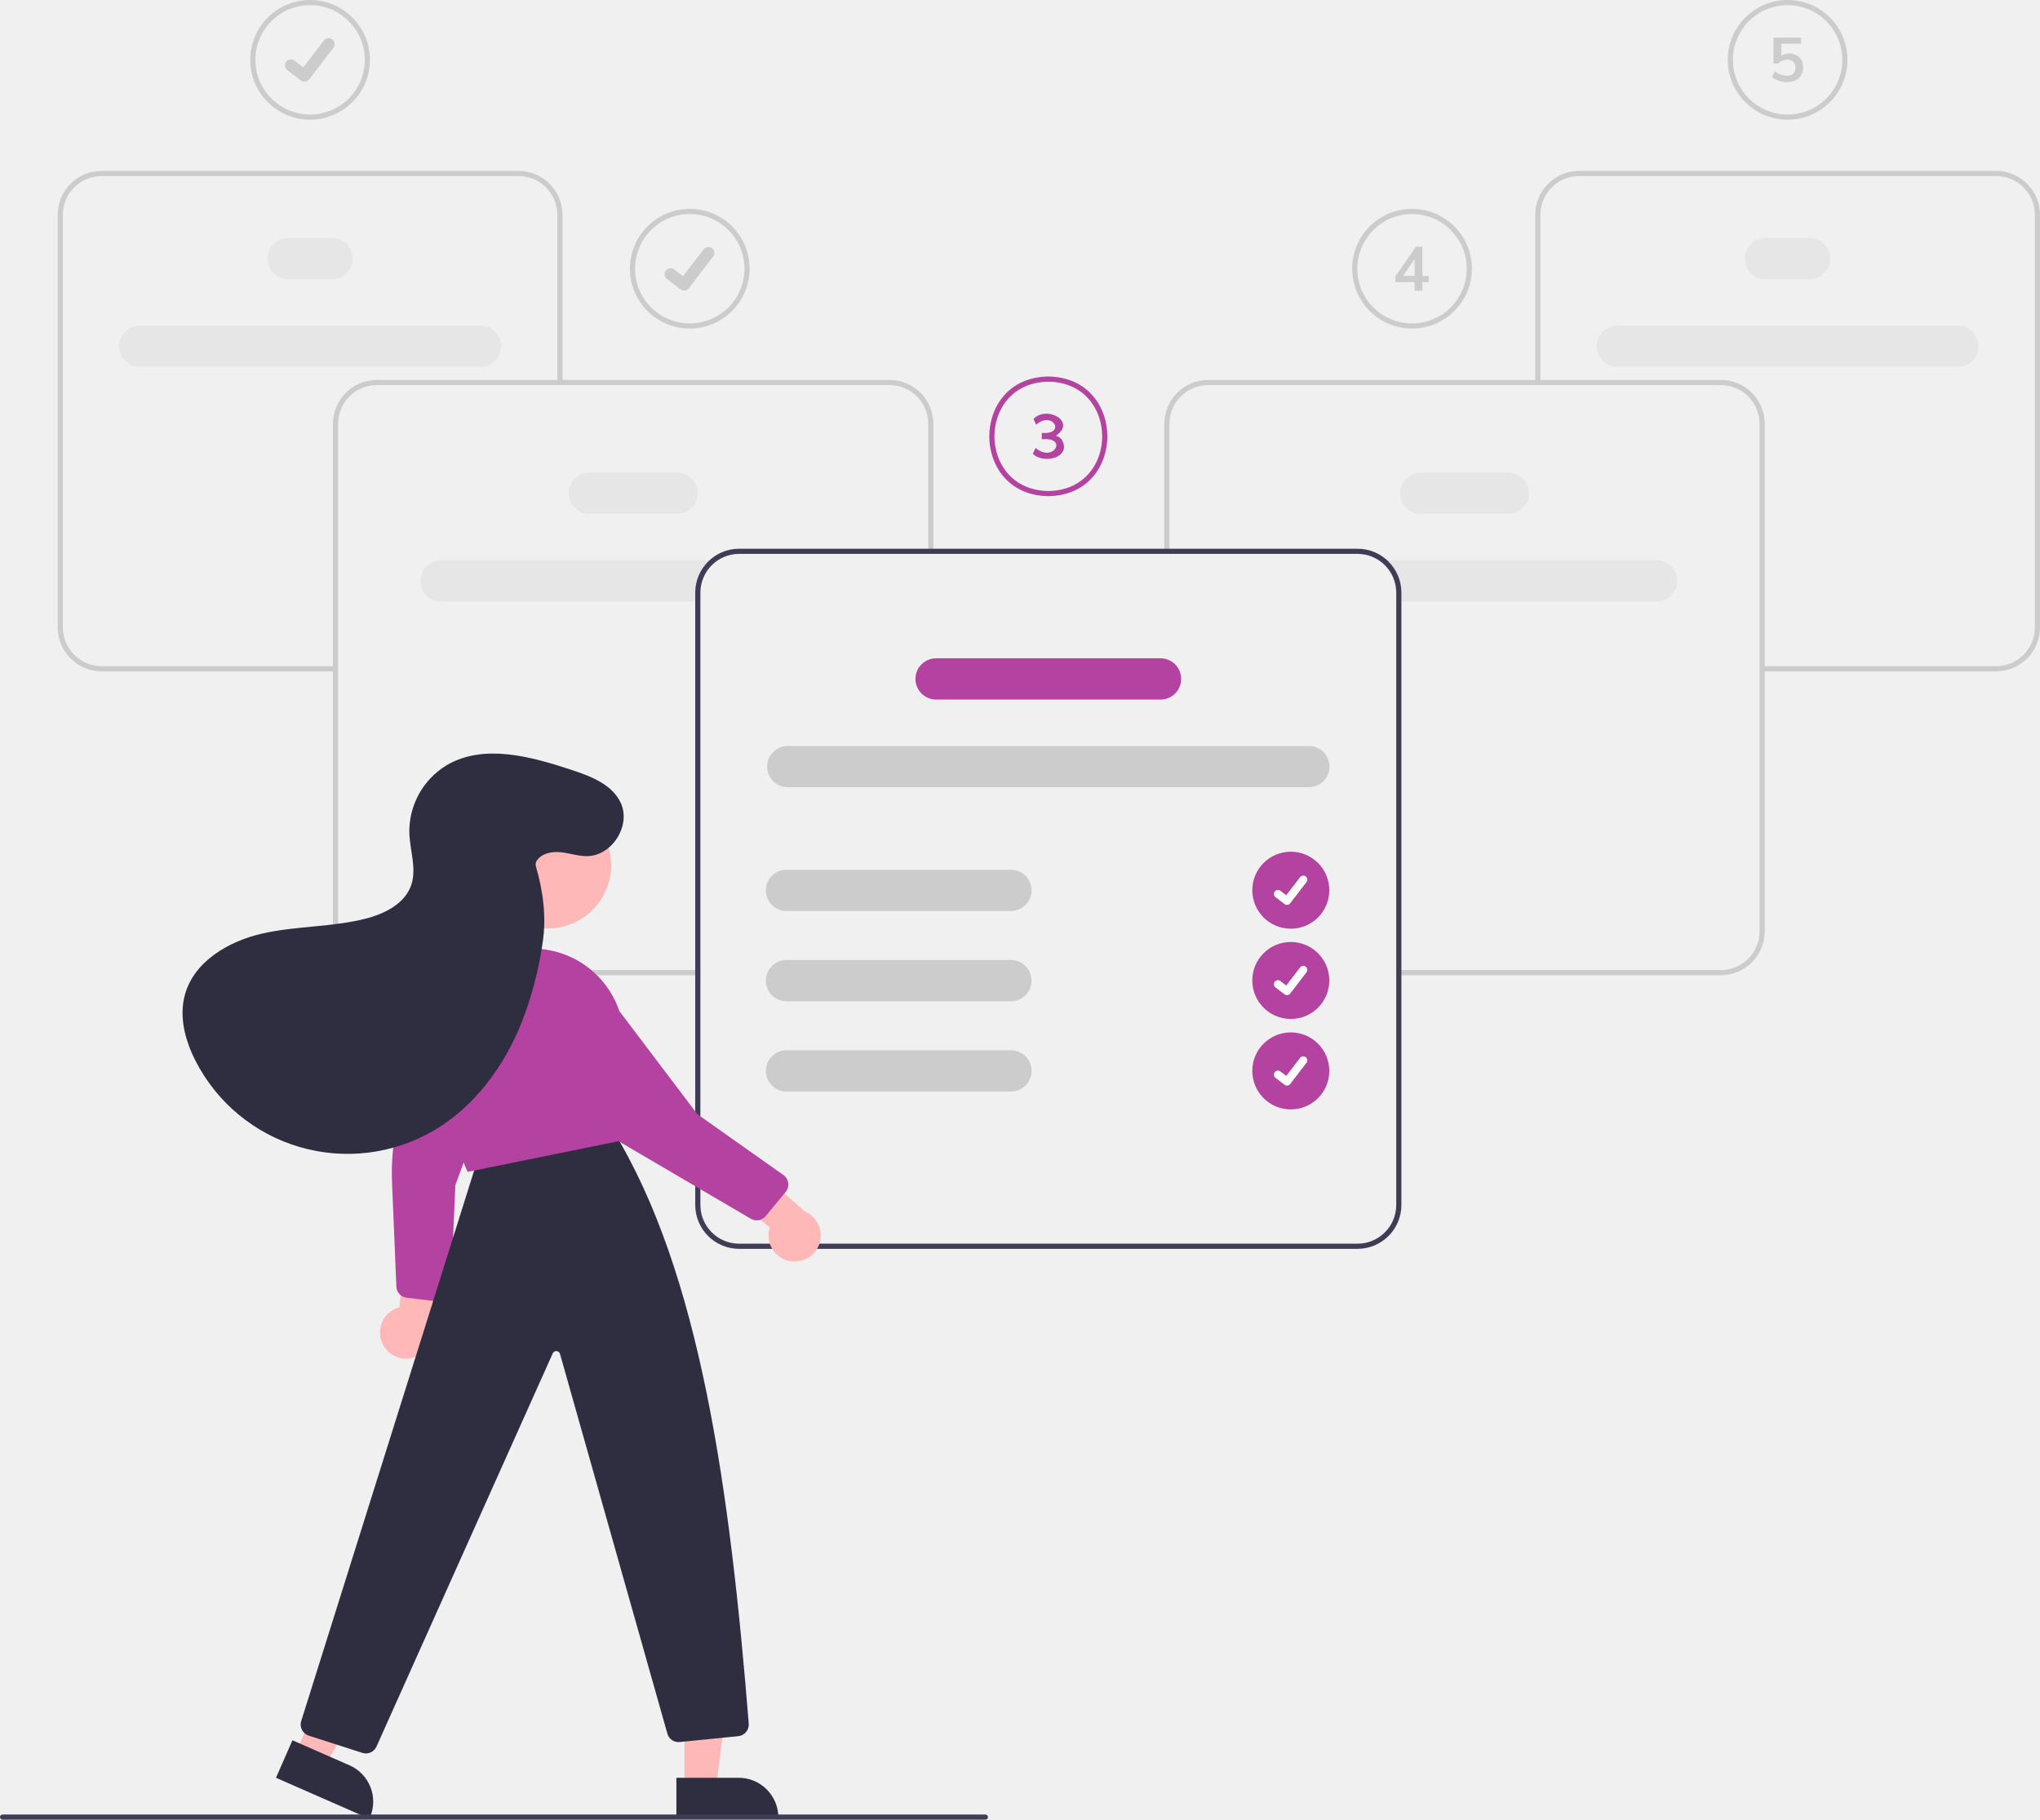
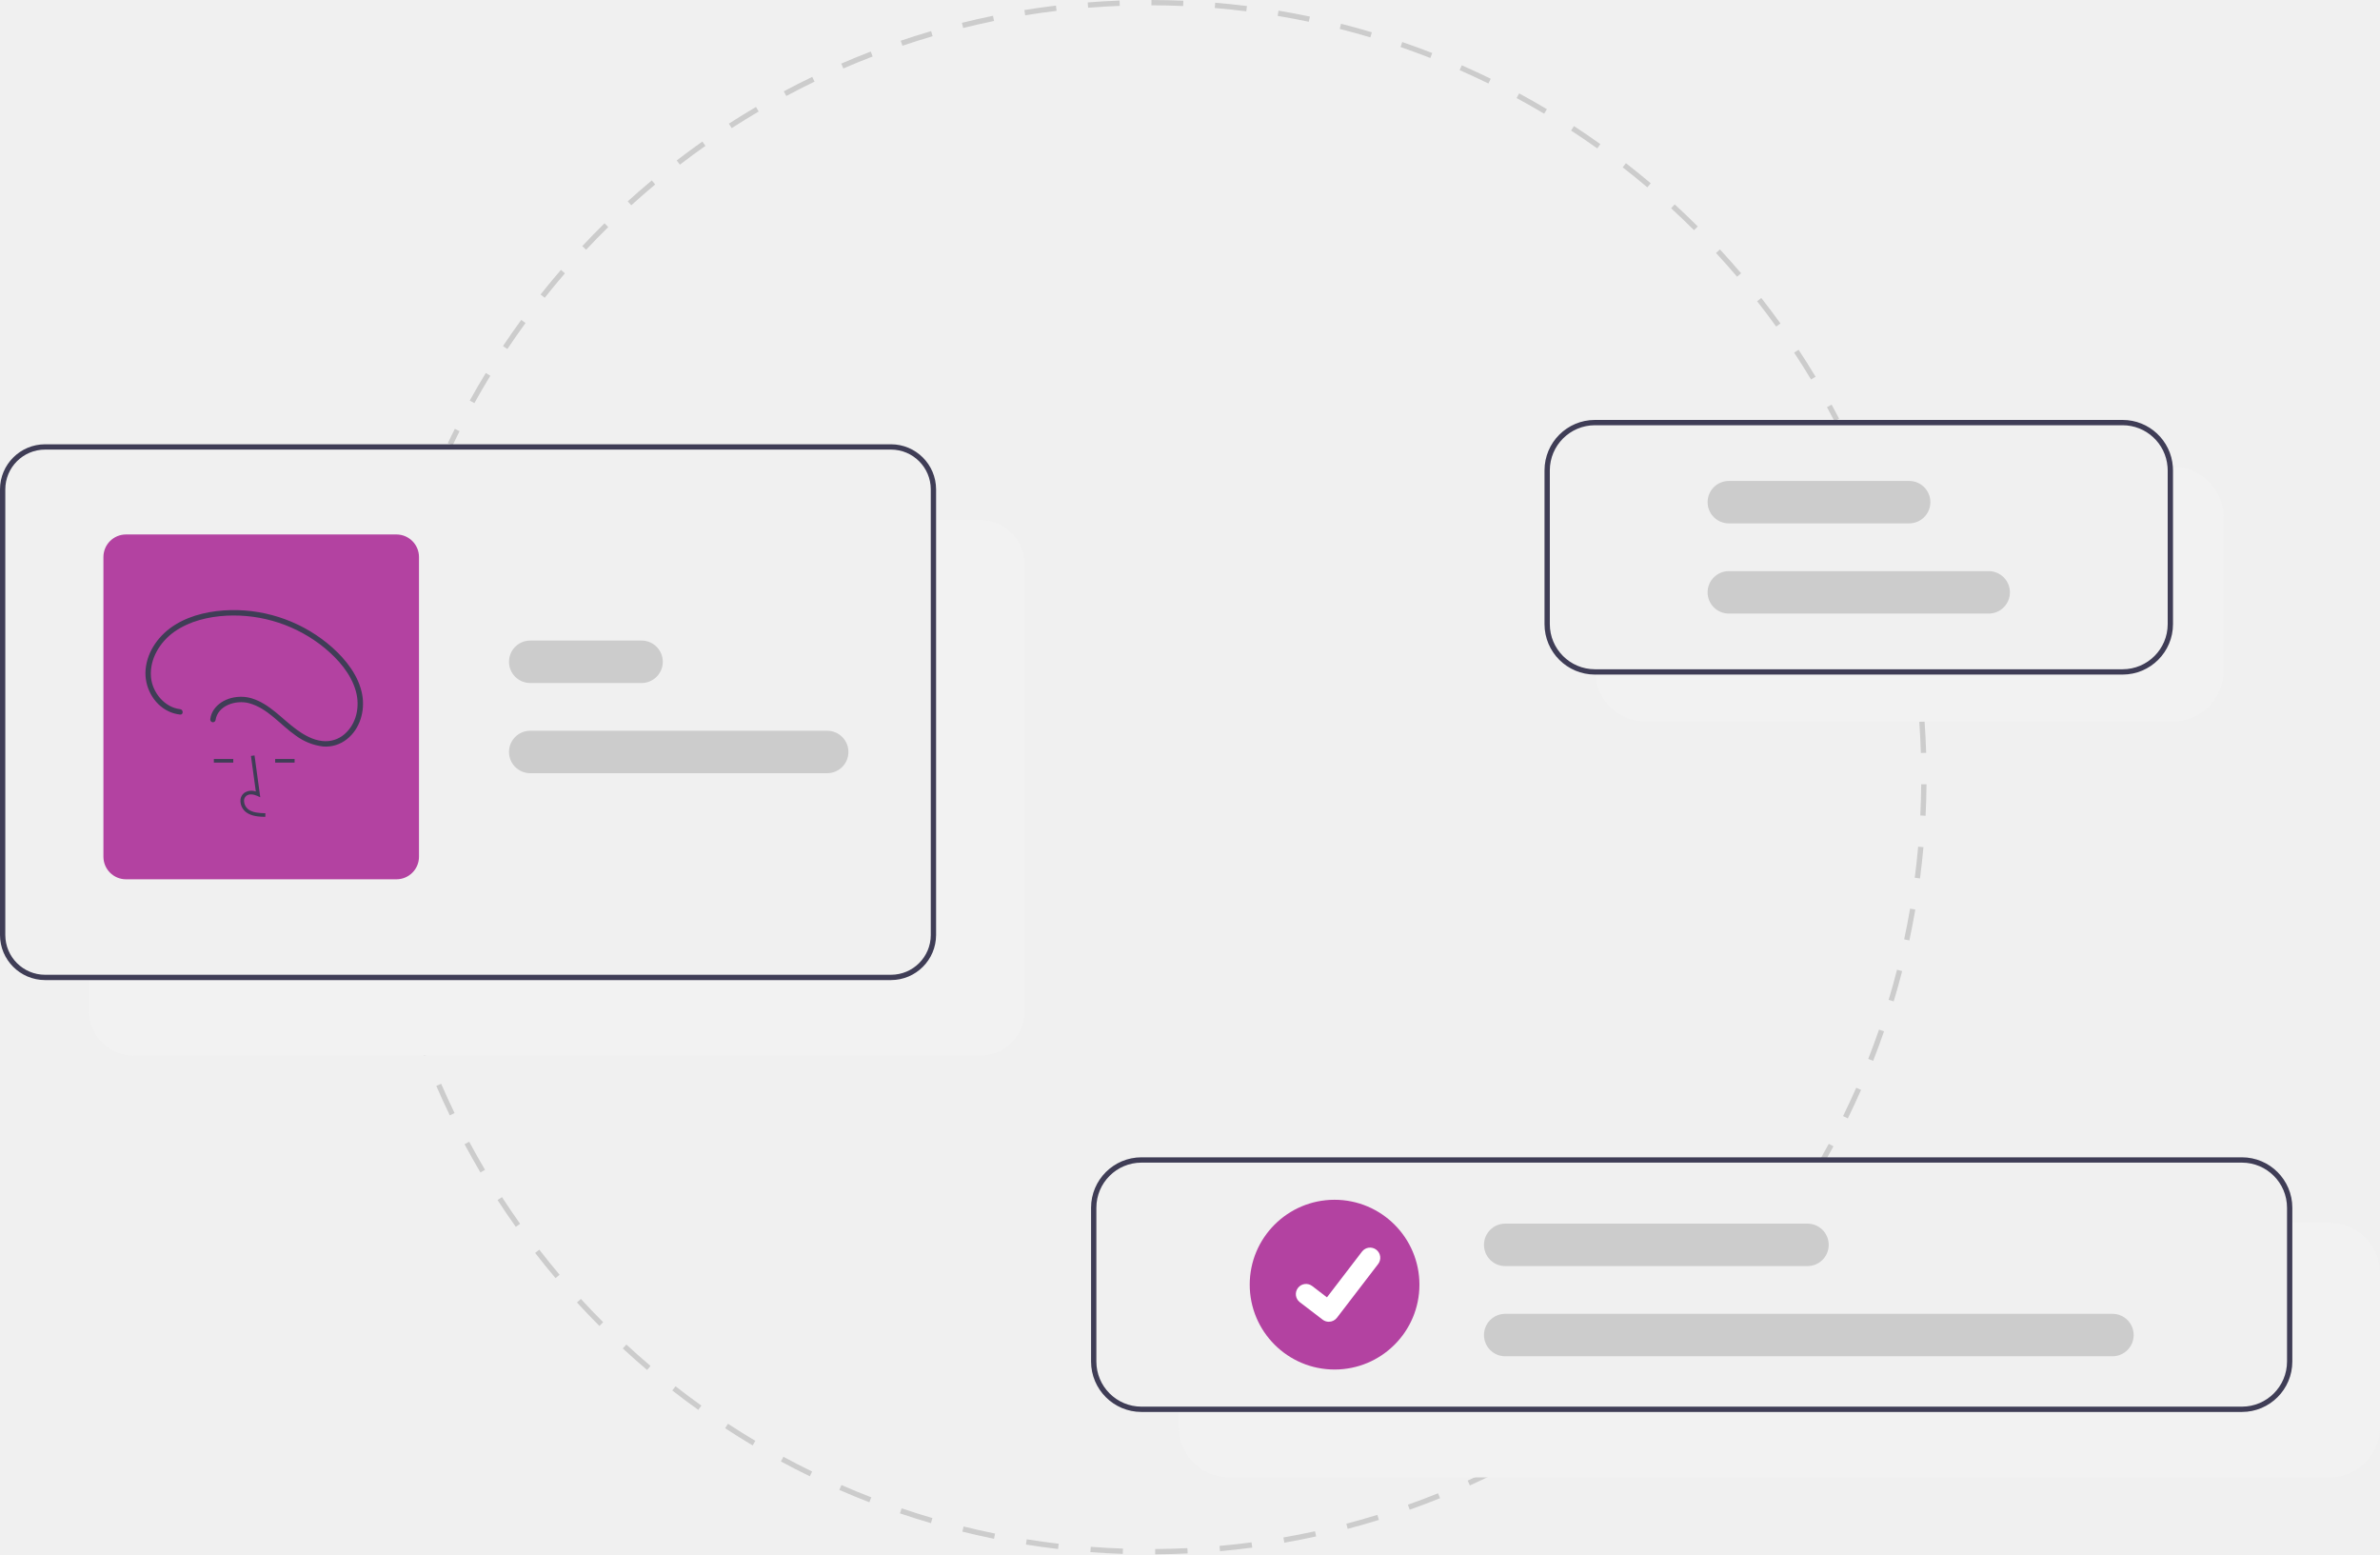
- <svg xmlns="http://www.w3.org/2000/svg" data-name="Layer 1" width="790.856" height="705.638" viewBox="0 0 790.856 705.638">
-   <path d="M375.537,314.457a8,8,0,0,0,0,16H476.097v-3.49a14.977,14.977,0,0,1,6.74-12.51Z" transform="translate(-204.5722 -97.18115)" fill="#e6e6e6" />
-   <path d="M467.041,296.457h-34a8,8,0,1,1,0-16h34a8,8,0,0,1,0,16Z" transform="translate(-204.5722 -97.18115)" fill="#e6e6e6" />
-   <path d="M390.786,239.457h-132a8,8,0,1,1,0-16h132a8,8,0,0,1,0,16Z" transform="translate(-204.5722 -97.18115)" fill="#e6e6e6" />
-   <path d="M333.286,205.457h-17a8,8,0,1,1,0-16h17a8,8,0,0,1,0,16Z" transform="translate(-204.5722 -97.18115)" fill="#e6e6e6" />
-   <path d="M475.092,475.351h-124.438a17.019,17.019,0,0,1-17-17V261.511a17.019,17.019,0,0,1,17-17H549.428a17.019,17.019,0,0,1,17,17v48.788h-2v-48.788a15.017,15.017,0,0,0-15-15H350.654a15.017,15.017,0,0,0-15,15V458.351a15.017,15.017,0,0,0,15,15h124.438Z" transform="translate(-204.5722 -97.18115)" fill="#ccc" />
-   <path d="M334.654,357.515H243.945a17.019,17.019,0,0,1-17-17V180.457a17.019,17.019,0,0,1,17-17H405.626a17.019,17.019,0,0,1,17,17v65.055h-2V180.457a15.017,15.017,0,0,0-15-15H243.945a15.017,15.017,0,0,0-15,15v160.059a15.017,15.017,0,0,0,15,15h90.709Z" transform="translate(-204.5722 -97.18115)" fill="#ccc" />
-   <path d="M739.537,314.457a14.977,14.977,0,0,1,6.74,12.51v3.49H846.836a8,8,0,0,0,0-16Z" transform="translate(-204.5722 -97.18115)" fill="#e6e6e6" />
-   <path d="M747.332,288.457a8.009,8.009,0,0,1,8-8h34a8,8,0,1,1,0,16h-34A8.009,8.009,0,0,1,747.332,288.457Z" transform="translate(-204.5722 -97.18115)" fill="#e6e6e6" />
-   <path d="M823.587,231.457a8.009,8.009,0,0,1,8-8h132a8,8,0,1,1,0,16h-132A8.009,8.009,0,0,1,823.587,231.457Z" transform="translate(-204.5722 -97.18115)" fill="#e6e6e6" />
-   <path d="M881.087,197.457a8.009,8.009,0,0,1,8-8h17a8,8,0,1,1,0,16h-17A8.009,8.009,0,0,1,881.087,197.457Z" transform="translate(-204.5722 -97.18115)" fill="#e6e6e6" />
-   <path d="M747.28,475.351h124.438a17.019,17.019,0,0,0,17-17V261.511a17.019,17.019,0,0,0-17-17H672.945a17.019,17.019,0,0,0-17,17v48.788h2v-48.788a15.017,15.017,0,0,1,15-15H871.718a15.017,15.017,0,0,1,15,15V458.351a15.017,15.017,0,0,1-15,15h-124.438Z" transform="translate(-204.5722 -97.18115)" fill="#ccc" />
-   <path d="M887.718,357.515h90.709a17.019,17.019,0,0,0,17-17V180.457a17.019,17.019,0,0,0-17-17H816.746a17.019,17.019,0,0,0-17,17v65.055h2V180.457a15.017,15.017,0,0,1,15-15H978.428a15.017,15.017,0,0,1,15,15v160.059a15.017,15.017,0,0,1-15,15H887.718Z" transform="translate(-204.5722 -97.18115)" fill="#ccc" />
-   <path d="M730.856,309.967H491.097a17.034,17.034,0,0,0-17,17v237.49a17.018,17.018,0,0,0,17,17H730.856a17.018,17.018,0,0,0,17-17v-237.49A17.018,17.018,0,0,0,730.856,309.967Zm15,254.49a15.018,15.018,0,0,1-15,15H491.097a15.018,15.018,0,0,1-15-15v-237.49a15.023,15.023,0,0,1,15-15H730.856a15.018,15.018,0,0,1,15,15Z" transform="translate(-204.5722 -97.18115)" fill="#3f3d56" />
-   <path d="M711.976,402.457h-202a8,8,0,1,1,0-16h202a8,8,0,0,1,0,16Z" transform="translate(-204.5722 -97.18115)" fill="#ccc" />
-   <path d="M654.476,368.457h-87a8,8,0,1,1,0-16h87a8,8,0,0,1,0,16Z" transform="translate(-204.5722 -97.18115)" fill="#b342a1" />
-   <path d="M596.476,450.457h-87a8,8,0,1,1,0-16h87a8,8,0,0,1,0,16Z" transform="translate(-204.5722 -97.18115)" fill="#ccc" />
-   <path d="M596.476,485.457h-87a8,8,0,1,1,0-16h87a8,8,0,0,1,0,16Z" transform="translate(-204.5722 -97.18115)" fill="#ccc" />
-   <path d="M596.476,520.457h-87a8,8,0,1,1,0-16h87a8,8,0,0,1,0,16Z" transform="translate(-204.5722 -97.18115)" fill="#ccc" />
-   <circle id="fc69f6bd-6aec-467a-b158-496b315f473e" data-name="Ellipse 44" cx="500.409" cy="345.205" r="14.929" fill="#b342a1" />
-   <path id="f31c0d86-d70b-4e63-97a7-2fc94b4d7c12-110" data-name="Path 395" d="M703.502,448.081a1.548,1.548,0,0,1-.932-.31l-.017-.013-3.509-2.684a1.559,1.559,0,0,1,1.897-2.475l2.273,1.743,5.37-7.006a1.559,1.559,0,0,1,2.185-.289l0.0 0-.033.046.034-.046a1.56,1.56,0,0,1,.288,2.186l-6.316,8.237a1.559,1.559,0,0,1-1.24.608Z" transform="translate(-204.5722 -97.18115)" fill="#fff" />
-   <path d="M324.786,143.59a23.205,23.205,0,1,1,23.205-23.205A23.231,23.231,0,0,1,324.786,143.59Zm0-44.409a21.205,21.205,0,1,0,21.205,21.205A21.229,21.229,0,0,0,324.786,99.181Z" transform="translate(-204.5722 -97.18115)" fill="#ccc" />
-   <path id="b565f894-1e41-4a11-b880-46bff78dfbdf-111" data-name="Path 395" d="M322.585,128.856a2.303,2.303,0,0,1-1.385-.46l-.025-.019-5.218-3.992a2.319,2.319,0,1,1,2.822-3.681l3.38,2.592,7.987-10.42a2.318,2.318,0,0,1,3.25-.429l.001.001-.05.069.051-.069a2.321,2.321,0,0,1,.429,3.251L324.432,127.949a2.319,2.319,0,0,1-1.845.904Z" transform="translate(-204.5722 -97.18115)" fill="#ccc" />
-   <path d="M471.982,224.59a23.205,23.205,0,1,1,23.205-23.205A23.231,23.231,0,0,1,471.982,224.59Zm0-44.409a21.205,21.205,0,1,0,21.205,21.205A21.229,21.229,0,0,0,471.982,180.181Z" transform="translate(-204.5722 -97.18115)" fill="#ccc" />
-   <path id="a1067fe6-b388-4736-89af-b6090c7ddfc7-112" data-name="Path 395" d="M469.781,209.856a2.303,2.303,0,0,1-1.385-.46l-.025-.019-5.218-3.992a2.319,2.319,0,1,1,2.822-3.681l3.38,2.592,7.987-10.42a2.318,2.318,0,0,1,3.25-.429l.001.001-.05.069.051-.069a2.321,2.321,0,0,1,.429,3.251L471.628,208.949a2.319,2.319,0,0,1-1.845.904Z" transform="translate(-204.5722 -97.18115)" fill="#ccc" />
-   <circle id="a6907563-545c-4a91-99f2-6d7f4e57ba01" data-name="Ellipse 44" cx="500.409" cy="380.205" r="14.929" fill="#b342a1" />
-   <path id="f071b9ad-7606-418c-8652-2e0910ae4e99-113" data-name="Path 395" d="M703.502,483.081a1.548,1.548,0,0,1-.932-.31l-.017-.013-3.509-2.684a1.559,1.559,0,0,1,1.897-2.475l2.273,1.743,5.37-7.006a1.559,1.559,0,0,1,2.185-.289l0.0 0-.033.046.034-.046a1.56,1.56,0,0,1,.288,2.186l-6.316,8.237a1.559,1.559,0,0,1-1.24.608Z" transform="translate(-204.5722 -97.18115)" fill="#fff" />
-   <circle id="a9a7744d-510c-41c6-a641-cf6a8a976d00" data-name="Ellipse 44" cx="500.409" cy="415.275" r="14.929" fill="#b342a1" />
-   <path id="ee4f98ac-d41c-4601-9f0c-7c3b6a7a76ac-114" data-name="Path 395" d="M703.502,518.152a1.548,1.548,0,0,1-.932-.31l-.017-.013-3.509-2.684a1.559,1.559,0,0,1,1.897-2.475l2.273,1.743,5.37-7.006a1.559,1.559,0,0,1,2.185-.289l0.0 0-.033.046.034-.046a1.56,1.56,0,0,1,.288,2.186l-6.316,8.237a1.559,1.559,0,0,1-1.24.608Z" transform="translate(-204.5722 -97.18115)" fill="#fff" />
-   <path d="M610.998,289.59c-15.749-.269-22.906-12.218-22.906-23.207.001-10.989,7.159-22.937,22.873-23.203h.034c15.716.268,22.873,12.217,22.872,23.206S626.712,289.324,610.998,289.59Zm-.016-44.409c-14.352.251-20.889,11.165-20.89,21.203-.001,10.042,6.541,20.961,20.906,21.207,14.33-.243,20.872-11.162,20.873-21.203C631.871,256.35,625.334,245.436,610.982,245.181Z" transform="translate(-204.5722 -97.18115)" fill="#b342a1" />
-   <path d="M616.19,267.646c4.014,6.973-7.005,9.697-11.22,5.496l1.056-2.256c6.854,5.92,12.893-4.334,2.424-3.36v-2.472c9.587.773,4.202-8.877-2.184-3.168l-1.032-2.256c5.205-5.402,16.889,1.13,8.64,6.528A4.112,4.112,0,0,1,616.19,267.646Z" transform="translate(-204.5722 -97.18115)" fill="#b342a1" />
-   <path d="M751.982,224.59a23.205,23.205,0,1,1,23.205-23.205A23.231,23.231,0,0,1,751.982,224.59Zm0-44.409a21.205,21.205,0,1,0,21.205,21.205A21.229,21.229,0,0,0,751.982,180.181Z" transform="translate(-204.5722 -97.18115)" fill="#ccc" />
-   <path d="M758.426,206.594h-2.424v3.336h-3.024v-3.336h-7.44v-2.304l7.992-11.448h2.472v11.328h2.424Zm-5.448-2.424v-6.504l-4.512,6.504Z" transform="translate(-204.5722 -97.18115)" fill="#ccc" />
-   <path d="M897.587,143.59a23.205,23.205,0,1,1,23.205-23.205A23.231,23.231,0,0,1,897.587,143.59Zm0-44.409a21.205,21.205,0,1,0,21.205,21.205A21.229,21.229,0,0,0,897.587,99.181Z" transform="translate(-204.5722 -97.18115)" fill="#ccc" />
-   <path d="M901.043,118.598a4.765,4.765,0,0,1,1.896,1.92,5.862,5.862,0,0,1,.672,2.844,5.663,5.663,0,0,1-.768,2.964,5.143,5.143,0,0,1-2.208,1.992,7.469,7.469,0,0,1-3.336.708,9.613,9.613,0,0,1-3.168-.54,7.358,7.358,0,0,1-2.568-1.452l1.032-2.256a7.77,7.77,0,0,0,4.752,1.776,3.451,3.451,0,0,0,2.46-.804,3.44,3.44,0,0,0-.024-4.56,3.214,3.214,0,0,0-2.34-.852,4.856,4.856,0,0,0-1.896.372,4.482,4.482,0,0,0-1.56,1.092h-1.872V111.746H902.819v2.4h-7.68v4.656a5.306,5.306,0,0,1,3.072-.888A5.709,5.709,0,0,1,901.043,118.598Z" transform="translate(-204.5722 -97.18115)" fill="#ccc" />
-   <path d="M352.767,618.031a10.056,10.056,0,0,1,6.68-13.897l3.031-35.606,14.579,11.501-5.114,32.049a10.11,10.11,0,0,1-19.177,5.953Z" transform="translate(-204.5722 -97.18115)" fill="#ffb8b8" />
-   <path d="M362.143,600.397a4.497,4.497,0,0,1-3.904-4.271l-1.688-40.407a89.099,89.099,0,0,1,8.61-42.093l14.968-31.365a13.43,13.43,0,0,1,10.087-7.009,12.881,12.881,0,0,1,11.235,3.989,16.89,16.89,0,0,1,1.923,2.482,12.922,12.922,0,0,1,.682,12.304l-22.951,62.7-1.766,40.848a4.501,4.501,0,0,1-5.028,4.274l-12.108-1.444Z" transform="translate(-204.5722 -97.18115)" fill="#b342a1" />
-   <polygon points="114.63 679.762 125.856 684.69 150.204 643.734 133.636 636.462 114.63 679.762" fill="#ffb8b8" />
-   <path d="M317.948,772.021l22.108,9.704.001 0a15.386,15.386,0,0,1,7.904,20.273l-.201.458-36.197-15.888Z" transform="translate(-204.5722 -97.18115)" fill="#2f2e41" />
-   <polygon points="265.342 693.391 277.602 693.391 283.434 646.103 265.34 646.104 265.342 693.391" fill="#ffb8b8" />
-   <path d="M466.787,786.57l24.144-.001h.001a15.386,15.386,0,0,1,15.386,15.386v.5l-39.531.001Z" transform="translate(-204.5722 -97.18115)" fill="#2f2e41" />
-   <path d="M346.432,777.128a4.527,4.527,0,0,1-1.389-.22L324.256,770.227a4.519,4.519,0,0,1-2.927-5.6l68.935-219.516,51.635-10.125.182.296c34.137,55.548,45.532,140.401,52.76,230.308a4.526,4.526,0,0,1-4.04,4.842l-22.726,2.272a4.474,4.474,0,0,1-4.79-3.298l-41.612-147.207a1.5,1.5,0,0,0-2.825-.2L350.553,774.406A4.483,4.483,0,0,1,346.432,777.128Z" transform="translate(-204.5722 -97.18115)" fill="#2f2e41" />
-   <circle cx="212.37" cy="335.469" r="24.561" fill="#ffb8b8" />
-   <path d="M385.872,551.612,385.704,551.26c-.114-.239-11.43-24.245-10.377-51.935a35.657,35.657,0,0,1,34.908-34.283h0a35.599,35.599,0,0,1,35.641,28.799c3.154,16.099,3.075,31.347-.235,45.318l-.074.311-.313.064Z" transform="translate(-204.5722 -97.18115)" fill="#b342a1" />
-   <path d="M511.096,586.261a10.056,10.056,0,0,1-8.064-13.142L474.742,551.285l17.565-6.027,24.172,21.657a10.11,10.11,0,0,1-5.382,19.345Z" transform="translate(-204.5722 -97.18115)" fill="#ffb8b8" />
-   <path d="M441.673,538.129l-.065-.106-29.823-48.298a13.429,13.429,0,0,1-.429-12.275,12.876,12.876,0,0,1,9.439-7.284h0a16.854,16.854,0,0,1,3.127-.273,12.921,12.921,0,0,1,10.713,6.09l40.277,53.253,33.381,23.607a4.5,4.5,0,0,1,.87,6.542l-7.771,9.396a4.483,4.483,0,0,1-5.745,1.013Z" transform="translate(-204.5722 -97.18115)" fill="#b342a1" />
-   <path d="M412.55,431.126c1.81-2.978,5.805-3.819,9.273-3.479s6.841,1.559,10.326,1.532c9.676-.075,17.145-11.868,13.077-20.648-3.336-7.2-11.669-10.362-19.207-12.843-15.804-5.203-33.958-10.202-48.3-1.766a30.01,30.01,0,0,0-14.445,26.741c.323,6.639,2.865,13.459.715,19.748-2.481,7.256-10.347,11.149-17.78,13.032-13.031,3.301-26.77,2.769-39.882,5.73s-26.549,10.823-30.083,23.792c-2.322,8.519.101,17.689,4.113,25.555A66.185,66.185,0,0,0,372.691,535.603c15.852-9.256,27.296-24.9,34.119-41.941a140.438,140.438,0,0,0,8.117-30.846c1.528-9.882.231-19.869-2.536-29.478A2.709,2.709,0,0,1,412.55,431.126Z" transform="translate(-204.5722 -97.18115)" fill="#2f2e41" />
-   <path d="M586.572,802.819h-381a1,1,0,0,1,0-2h381a1,1,0,0,1,0,2Z" transform="translate(-204.5722 -97.18115)" fill="#3f3d56" />
+ <svg xmlns="http://www.w3.org/2000/svg" data-name="Layer 1" width="897.5" height="585.991" viewBox="0 0 897.5 585.991">
+   <path d="M748.235,693.189l-1.118-1.658q2.479-1.671,4.922-3.389l1.151,1.636Q750.731,691.508,748.235,693.189Z" transform="translate(-151.25 -157.0044)" fill="#ccc" />
+   <path d="M586.882,742.996l-.014-2c4.044-.029,8.132-.142,12.15-.336l.097,1.998C595.069,742.853,590.953,742.966,586.882,742.996Zm-12.235-.163c-4.061-.138-8.171-.362-12.218-.667l.15-1.994c4.019.303,8.102.526,12.135.662Zm36.671-1.018-.179-1.992c4.014-.36,8.077-.811,12.076-1.339l.262,1.982C619.45,740.999,615.359,741.452,611.318,741.815Zm-61.069-.821c-4.042-.474-8.12-1.039-12.121-1.679l.316-1.975c3.973.635,8.023,1.196,12.038,1.667Zm85.32-2.382-.344-1.97c3.969-.694,7.98-1.482,11.922-2.344l.427,1.954C643.604,737.119,639.565,737.913,635.569,738.611Zm-109.48-1.481c-3.979-.809-7.996-1.713-11.938-2.688l.48-1.941c3.915.968,7.904,1.866,11.856,2.669Zm133.381-3.74-.508-1.935c3.9-1.025,7.831-2.148,11.684-3.336l.59,1.911C667.355,731.227,663.396,732.357,659.469,733.39Zm-157.161-2.145c-3.902-1.142-7.836-2.384-11.693-3.691l.642-1.895c3.831,1.299,7.738,2.532,11.613,3.666Zm180.54-5.068L682.179,724.293c3.8-1.35,7.623-2.799,11.363-4.307l.748,1.854C690.524,723.359,686.675,724.819,682.848,726.178Zm-203.758-2.804c-3.797-1.469-7.611-3.037-11.335-4.661l.799-1.833c3.699,1.613,7.487,3.17,11.258,4.629Zm226.45-6.348-.826-1.821c3.678-1.667,7.366-3.432,10.962-5.247l.901,1.785C712.957,713.57,709.243,715.348,705.54,717.026Zm-248.913-3.446c-3.655-1.78-7.322-3.662-10.9-5.594l.95-1.76c3.553,1.918,7.195,3.788,10.825,5.556ZM727.385,706.002l-.975-1.746c3.523-1.967,7.051-4.035,10.485-6.146l1.047,1.704C734.484,701.939,730.932,704.021,727.385,706.002Zm-292.311-4.061c-3.489-2.077-6.984-4.259-10.39-6.484l1.094-1.674c3.383,2.21,6.854,4.377,10.319,6.439Zm-20.499-13.395c-3.302-2.36-6.603-4.825-9.811-7.325l1.229-1.577c3.186,2.483,6.464,4.931,9.744,7.275Zm-19.307-15.05c-3.1-2.631-6.184-5.36-9.166-8.112l1.356-1.47c2.962,2.733,6.025,5.444,9.104,8.057Zm-17.985-16.596c-2.868-2.876-5.714-5.851-8.459-8.842l1.474-1.353c2.726,2.971,5.552,5.925,8.401,8.782ZM360.74,638.875c-2.616-3.099-5.204-6.298-7.694-9.51l1.581-1.226c2.473,3.189,5.044,6.367,7.642,9.445ZM345.755,619.544c-2.351-3.309-4.665-6.711-6.875-10.113l1.677-1.09c2.195,3.379,4.493,6.759,6.828,10.045ZM332.433,599.041c-2.068-3.492-4.088-7.075-6.006-10.647l1.762-.946c1.905,3.548,3.912,7.106,5.965,10.575Zm-11.56-21.535c-1.767-3.649-3.48-7.387-5.093-11.107l1.835-.795c1.601,3.695,3.303,7.406,5.058,11.031Zm-9.713-22.415c-1.456-3.789-2.851-7.658-4.145-11.5l1.895-.639c1.286,3.816,2.67,7.659,4.117,11.421Z" transform="translate(-151.25 -157.0044)" fill="#ccc" />
+   <path d="M303.322,531.808q-.838-2.887-1.618-5.799l1.932-.518q.774,2.892,1.607,5.759Z" transform="translate(-151.25 -157.0044)" fill="#ccc" />
+   <path d="M873.943,417.392q-.332-2.977-.723-5.935l1.983-.263q.394,2.979.729,5.976Z" transform="translate(-151.25 -157.0044)" fill="#ccc" />
+   <path d="M848.066,578.66l-1.796-.879c1.718-3.51,3.388-7.104,4.963-10.684l1.831.806C851.477,571.507,849.796,575.126,848.066,578.66Zm9.552-21.71-1.862-.73c1.427-3.638,2.799-7.356,4.077-11.052l1.89.653C860.437,549.542,859.056,553.286,857.618,556.95Zm7.754-22.416-1.916-.576c1.127-3.749,2.192-7.567,3.163-11.349l1.937.498C867.579,526.914,866.507,530.759,865.372,534.534Zm5.9-22.975-1.956-.418c.817-3.823,1.567-7.715,2.228-11.57l1.971.338C872.851,503.791,872.096,507.71,871.273,511.559Zm4.013-23.381-1.983-.258c.504-3.871.936-7.812,1.284-11.713l1.992.178C876.228,480.313,875.793,484.281,875.285,488.178Zm2.11-23.63-1.998-.098c.191-3.898.305-7.862.34-11.779l2,.018C877.702,456.633,877.587,460.623,877.395,464.548Zm-1.785-23.662c-.12-3.91-.321-7.868-.598-11.764l1.995-.142c.278,3.922.48,7.907.602,11.844Z" transform="translate(-151.25 -157.0044)" fill="#ccc" />
+   <path d="M839.736,594.437l-1.739-.987q1.474-2.597,2.896-5.227l1.759.951Q841.221,591.822,839.736,594.437Z" transform="translate(-151.25 -157.0044)" fill="#ccc" />
+   <path d="M321.923,324.933l-1.805-.86q1.296-2.719,2.647-5.408l1.787.897Q323.211,322.233,321.923,324.933Z" transform="translate(-151.25 -157.0044)" fill="#ccc" />
+   <path d="M330.136,308.993l-1.749-.971c1.939-3.494,3.977-6.993,6.056-10.401l1.707,1.042C334.085,302.048,332.062,305.523,330.136,308.993Zm504.064-8.926c-2.043-3.392-4.187-6.792-6.373-10.105l1.669-1.102c2.201,3.336,4.36,6.76,6.417,10.174Zm-491.615-11.481-1.663-1.11c2.219-3.322,4.537-6.644,6.89-9.872l1.616,1.178C347.092,281.988,344.789,285.287,342.585,288.586Zm478.46-8.46c-2.318-3.218-4.734-6.432-7.18-9.551l1.574-1.234c2.463,3.141,4.895,6.376,7.229,9.616Zm-464.378-10.86-1.567-1.243c2.484-3.13,5.066-6.25,7.673-9.274l1.514,1.307C361.698,263.058,359.134,266.157,356.667,269.266Zm449.634-7.941c-2.575-3.021-5.246-6.027-7.937-8.935l1.468-1.358c2.71,2.928,5.398,5.954,7.991,8.996ZM372.278,251.164l-1.46-1.367c2.728-2.914,5.555-5.812,8.403-8.615l1.403,1.425C377.795,245.391,374.987,248.27,372.278,251.164Zm417.79-7.378c-2.81-2.798-5.717-5.577-8.641-8.259l1.352-1.474c2.944,2.701,5.871,5.499,8.7,8.316ZM389.311,234.398l-1.344-1.481c2.957-2.682,6.01-5.34,9.076-7.9l1.282,1.535C395.28,229.094,392.247,231.734,389.311,234.398Zm383.145-6.771c-3.031-2.561-6.156-5.094-9.288-7.528l1.227-1.579c3.154,2.451,6.3,5.001,9.352,7.58Zm-364.803-8.547-1.218-1.586c3.165-2.431,6.425-4.83,9.689-7.132l1.152,1.635C414.032,214.283,410.795,216.666,407.652,219.08Zm345.927-6.124c-3.231-2.305-6.553-4.574-9.874-6.744l1.094-1.674c3.344,2.185,6.688,4.469,9.942,6.791ZM427.179,205.314,426.095,203.633c3.353-2.164,6.798-4.288,10.239-6.313l1.015,1.724C433.931,201.056,430.51,203.165,427.179,205.314Zm306.381-5.436c-3.406-2.031-6.904-4.021-10.396-5.912l.953-1.759c3.516,1.905,7.038,3.908,10.468,5.953Zm-285.795-6.682-.943-1.764c3.522-1.883,7.129-3.716,10.721-5.45l.869,1.801C454.846,189.505,451.264,191.327,447.765,193.196Zm264.768-4.71c-3.574-1.749-7.225-3.443-10.851-5.036l.804-1.831c3.651,1.604,7.327,3.31,10.925,5.071Zm-243.261-5.67-.794-1.836c3.66-1.583,7.405-3.113,11.131-4.546l.718,1.867C476.626,179.724,472.907,181.243,469.272,182.816Zm221.36-3.95c-3.697-1.444-7.476-2.832-11.233-4.124l.65-1.892c3.783,1.301,7.588,2.698,11.311,4.152Zm-199.077-4.619-.64-1.895c3.784-1.278,7.641-2.493,11.464-3.611l.561,1.92C499.143,171.771,495.312,172.978,491.555,174.247Zm176.448-3.16c-3.808-1.135-7.69-2.205-11.539-3.181l.491-1.938c3.876.982,7.785,2.06,11.619,3.202Zm-153.542-3.538-.481-1.941c3.874-.96,7.817-1.853,11.719-2.65l.401,1.959C522.225,165.709,518.309,166.595,514.462,167.549Zm130.338-2.342c-3.871-.812-7.822-1.557-11.745-2.212l.33-1.973c3.95.66,7.929,1.41,11.826,2.228Zm-106.944-2.444-.32-1.975c3.941-.639,7.951-1.204,11.916-1.679l.238,1.985C545.752,161.566,541.77,162.128,537.856,162.762Zm83.373-1.495c-3.927-.491-7.926-.909-11.886-1.24l.167-1.993c3.988.333,8.015.753,11.969,1.249Zm-59.646-1.355-.157-1.994c3.979-.313,8.021-.549,12.013-.701l.076,1.999C569.55,159.367,565.535,159.601,561.583,159.913Zm35.832-.639c-3.96-.169-7.98-.26-11.949-.27l.005-2c3.995.01,8.042.101,12.029.271Z" transform="translate(-151.25 -157.0044)" fill="#ccc" />
+   <path d="M843.018,315.788q-1.382-2.654-2.816-5.274l1.754-.96q1.444,2.639,2.835,5.311Z" transform="translate(-151.25 -157.0044)" fill="#ccc" />
+   <path d="M520.75,353.003h-18.5v156.5a15.018,15.018,0,0,1-15,15H184.75v13.5a17.024,17.024,0,0,0,17,17h319a17.024,17.024,0,0,0,17-17v-168A17.024,17.024,0,0,0,520.75,353.003Z" transform="translate(-151.25 -157.0044)" fill="#f2f2f2" />
+   <path d="M487.25,324.503h-319a17.024,17.024,0,0,0-17,17v168a17.024,17.024,0,0,0,17,17h319a17.024,17.024,0,0,0,17-17v-168A17.024,17.024,0,0,0,487.25,324.503Zm15,185a15.018,15.018,0,0,1-15,15h-319a15.018,15.018,0,0,1-15-15v-168a15.018,15.018,0,0,1,15-15h319a15.018,15.018,0,0,1,15,15Z" transform="translate(-151.25 -157.0044)" fill="#3f3d56" />
+   <path d="M463.191,448.503h-112a8,8,0,1,1,0-16h112a8,8,0,0,1,0,16Z" transform="translate(-151.25 -157.0044)" fill="#ccc" />
+   <path d="M393.191,414.503h-42a8,8,0,1,1,0-16h42a8,8,0,0,1,0,16Z" transform="translate(-151.25 -157.0044)" fill="#ccc" />
+   <path d="M300.75,488.503h-102a8.51,8.51,0,0,1-8.5-8.5v-113a8.51,8.51,0,0,1,8.5-8.5h102a8.51,8.51,0,0,1,8.5,8.5v113A8.51,8.51,0,0,1,300.75,488.503Z" transform="translate(-151.25 -157.0044)" fill="#b342a1" />
+   <path d="M251.294,464.966c-2.249-.063-5.048-.141-7.203-1.716a5.533,5.533,0,0,1-2.177-4.131,3.721,3.721,0,0,1,1.265-3.056,4.802,4.802,0,0,1,4.543-.654l-1.836-13.418,1.348-.185,2.159,15.775-1.125-.516c-1.305-.599-3.096-.903-4.209.038a2.39,2.39,0,0,0-.784,1.969,4.181,4.181,0,0,0,1.62,3.08c1.677,1.226,3.908,1.384,6.439,1.455Z" transform="translate(-151.25 -157.0044)" fill="#3f3d56" />
+   <rect x="80.643" y="286.144" width="7.327" height="1.36" fill="#3f3d56" />
+   <rect x="103.77" y="286.144" width="7.327" height="1.36" fill="#3f3d56" />
+   <path d="M219.163,424.362c-5.9-.673-10.47-6.326-10.972-12.063-.597-6.824,3.377-13.306,8.829-17.135,5.702-4.005,12.806-5.677,19.679-6.045a54.085,54.085,0,0,1,36.969,12.185c5.15,4.278,9.96,9.727,11.783,16.308,1.583,5.716.295,12.191-4.302,16.194a10.868,10.868,0,0,1-8.34,2.568c-3.567-.37-6.858-2.246-9.707-4.317-5.542-4.029-10.091-9.642-16.843-11.748-4.951-1.544-11.375-.185-14.4,4.292a8.149,8.149,0,0,0-1.301,3.414,1.057,1.057,0,0,0,.713,1.255,1.027,1.027,0,0,0,1.255-.713c.794-5.639,7.728-7.743,12.593-6.455,7.094,1.878,11.856,8.208,17.676,12.23a21.48,21.48,0,0,0,10.294,4.109,12.782,12.782,0,0,0,8.981-2.759c4.972-3.926,6.874-10.679,5.774-16.759-1.273-7.041-6.012-13.075-11.212-17.747a56.083,56.083,0,0,0-38.327-14.159c-7.192.165-14.697,1.65-20.893,5.452-6.01,3.687-10.656,9.857-11.263,17.028-.534,6.312,2.852,12.914,8.665,15.679a13.57,13.57,0,0,0,4.348,1.227c1.303.149,1.292-1.893,0-2.041Z" transform="translate(-151.25 -157.0044)" fill="#3f3d56" />
+   <path d="M1029.75,618.003h-16.06v52.32a17.024,17.024,0,0,1-17,17H595.75v7.68a19.017,19.017,0,0,0,19,19h415a19.017,19.017,0,0,0,19-19v-58A19.017,19.017,0,0,0,1029.75,618.003Z" transform="translate(-151.25 -157.0044)" fill="#f2f2f2" />
+   <path d="M996.69,593.323h-415a19.017,19.017,0,0,0-19,19v58a19.017,19.017,0,0,0,19,19h415a19.017,19.017,0,0,0,19-19v-58A19.017,19.017,0,0,0,996.69,593.323Zm17,77a17.024,17.024,0,0,1-17,17h-415a17.024,17.024,0,0,1-17-17v-58a17.024,17.024,0,0,1,17-17h415a17.024,17.024,0,0,1,17,17Z" transform="translate(-151.25 -157.0044)" fill="#3f3d56" />
+   <path d="M654.521,609.326a32,32,0,1,0,32,32A32.037,32.037,0,0,0,654.521,609.326Z" transform="translate(-151.25 -157.0044)" fill="#b342a1" />
+   <path d="M947.86,668.326h-229a8,8,0,1,1,0-16h229a8,8,0,0,1,0,16Z" transform="translate(-151.25 -157.0044)" fill="#ccc" />
+   <path d="M832.86,634.326h-114a8,8,0,1,1,0-16h114a8,8,0,0,1,0,16Z" transform="translate(-151.25 -157.0044)" fill="#ccc" />
+   <path id="b075a903-93c9-45c1-bbfc-445555d45864-106" data-name="Path 395" d="M652.351,655.318a3.812,3.812,0,0,1-2.293-.762l-.041-.031-8.638-6.608a3.839,3.839,0,0,1,4.671-6.093l5.595,4.29L664.866,628.867a3.837,3.837,0,0,1,5.38-.711l.001.001-.082.114.084-.114a3.842,3.842,0,0,1,.71,5.381l-15.551,20.279a3.839,3.839,0,0,1-3.053,1.497Z" transform="translate(-151.25 -157.0044)" fill="#fff" />
+   <path d="M970.75,333.003h-2.12q.06.645.06,1.32v58a17.024,17.024,0,0,1-17,17H752.75v.68c0,.44.02.88.05,1.32a19.004,19.004,0,0,0,18.95,17.68h199a19.017,19.017,0,0,0,19-19v-58A19.017,19.017,0,0,0,970.75,333.003Z" transform="translate(-151.25 -157.0044)" fill="#f2f2f2" />
+   <path d="M970.64,333.003a19.004,19.004,0,0,0-18.95-17.68h-199a19.017,19.017,0,0,0-19,19v58a19.017,19.017,0,0,0,19,19h199a19.017,19.017,0,0,0,19-19v-58C970.69,333.883,970.67,333.443,970.64,333.003Zm-1.95,59.32a17.024,17.024,0,0,1-17,17h-199a17.024,17.024,0,0,1-17-17v-58a17.024,17.024,0,0,1,17-17h199a17.016,17.016,0,0,1,16.94,15.68q.06.645.06,1.32Z" transform="translate(-151.25 -157.0044)" fill="#3f3d56" />
+   <path d="M901.191,388.326h-98a8,8,0,1,1,0-16h98a8,8,0,0,1,0,16Z" transform="translate(-151.25 -157.0044)" fill="#ccc" />
+   <path d="M871.191,354.326h-68a8,8,0,1,1,0-16h68a8,8,0,0,1,0,16Z" transform="translate(-151.25 -157.0044)" fill="#ccc" />
</svg>
